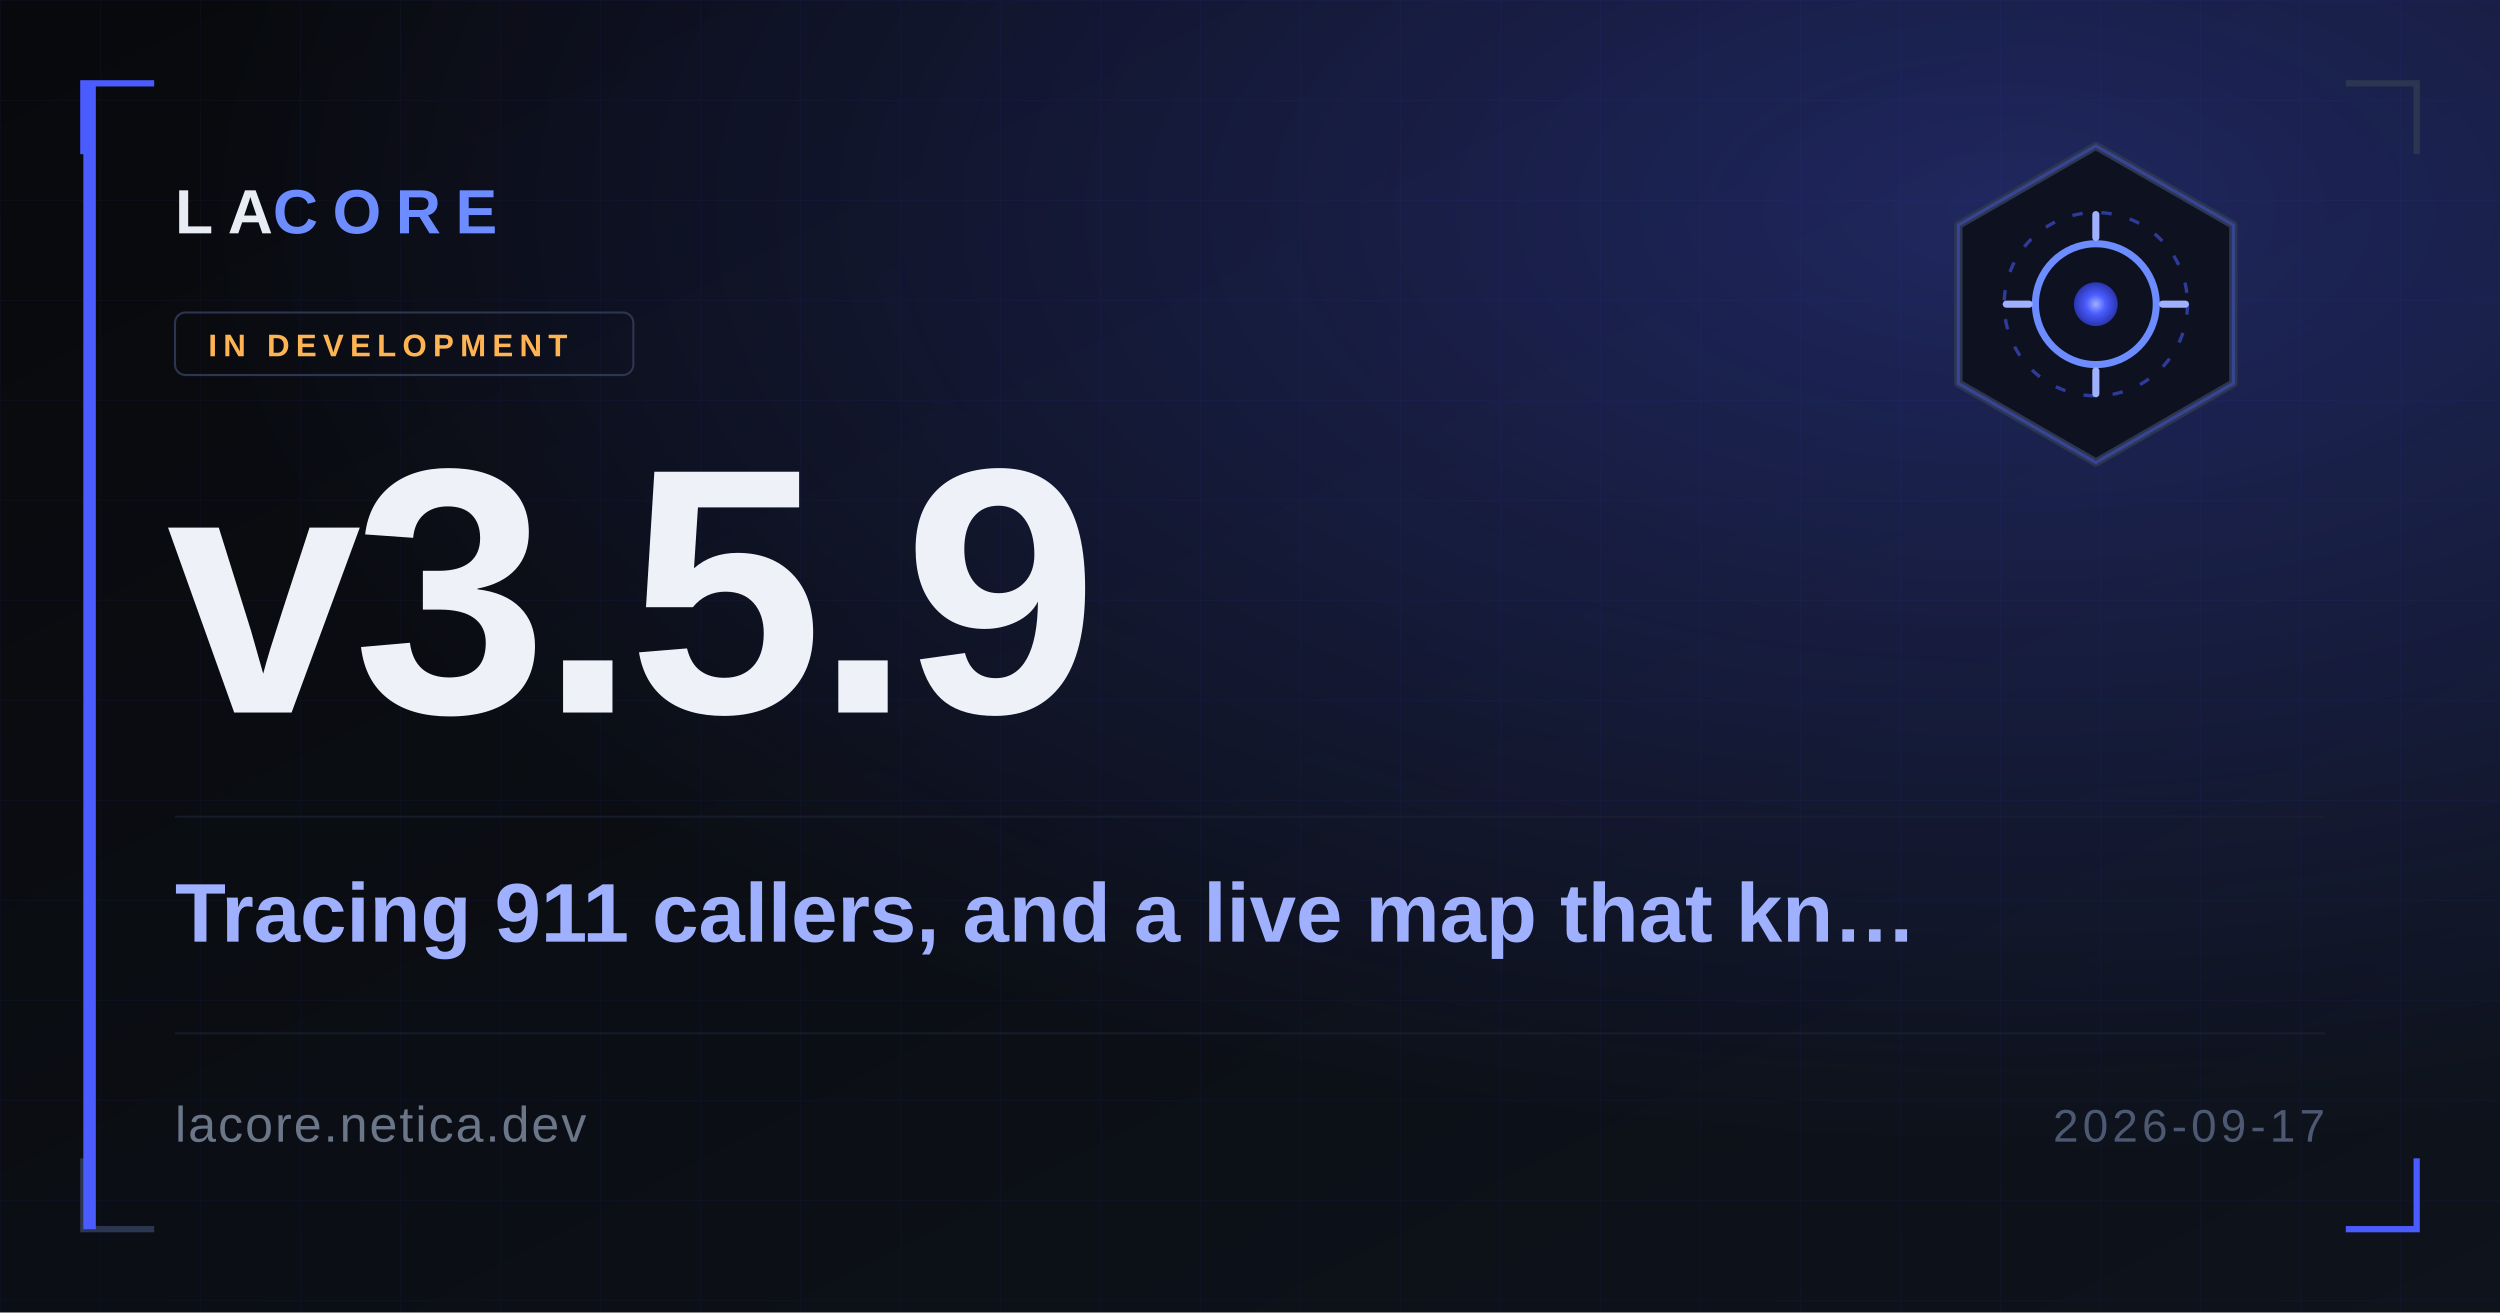
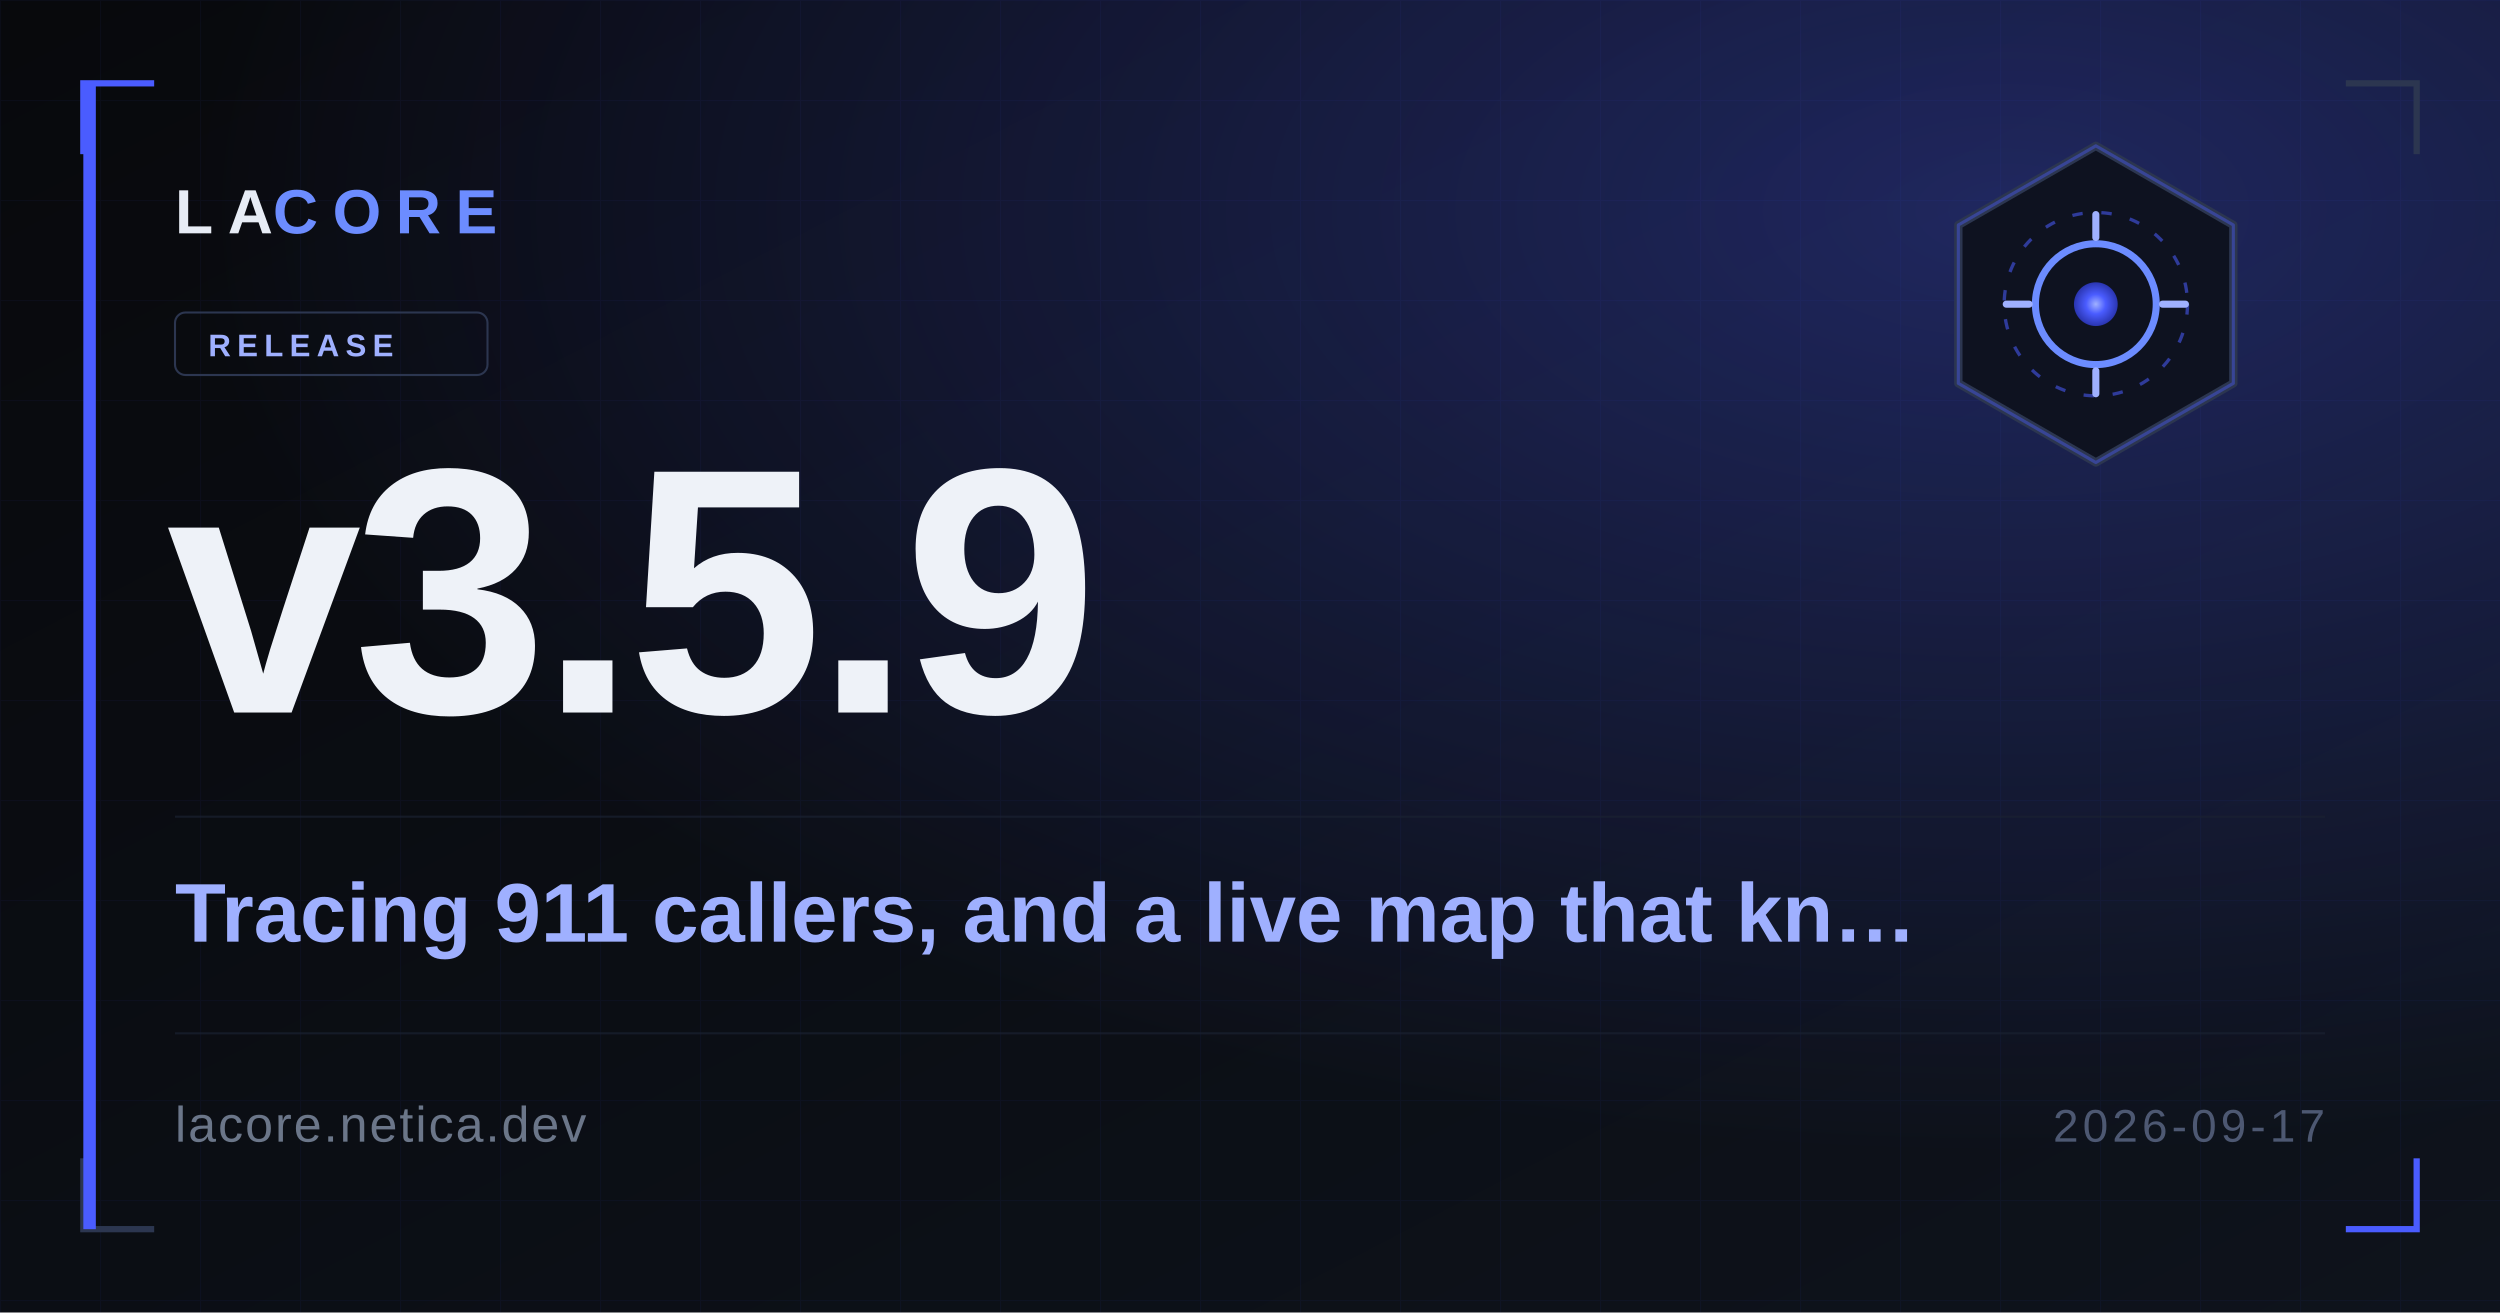
<svg xmlns="http://www.w3.org/2000/svg" viewBox="0 0 1200 630" font-family="'Chakra Petch', 'Segoe UI', system-ui, -apple-system, Arial, sans-serif">
  <defs>
    <linearGradient id="bg" x1="0" y1="0" x2="1" y2="1">
      <stop offset="0" stop-color="#08090c" />
      <stop offset="1" stop-color="#0e131c" />
    </linearGradient>
    <radialGradient id="glow" cx="0.8" cy="0.16" r="0.72">
      <stop offset="0" stop-color="#4a5cff" stop-opacity="0.32" />
      <stop offset="1" stop-color="#4a5cff" stop-opacity="0" />
    </radialGradient>
    <radialGradient id="core" cx="0.5" cy="0.5" r="0.5">
      <stop offset="0" stop-color="#9fb0ff" />
      <stop offset="0.45" stop-color="#4a5cff" />
      <stop offset="1" stop-color="#2a35b0" />
    </radialGradient>
    <pattern id="grid" width="48" height="48" patternUnits="userSpaceOnUse">
      <path d="M48 0H0V48" fill="none" stroke="#4a5cff" stroke-opacity="0.05" stroke-width="1" />
    </pattern>
  </defs>
  <rect width="1200" height="630" fill="url(#bg)" />
  <rect width="1200" height="630" fill="url(#grid)" />
  <rect width="1200" height="630" fill="url(#glow)" />
  <g stroke="#4a5cff" stroke-width="3" fill="none">
    <path d="M40 74 V40 H74" />
    <path d="M1160 556 V590 H1126" />
  </g>
  <g stroke="#2c3650" stroke-width="3" fill="none">
    <path d="M1160 74 V40 H1126" />
    <path d="M40 556 V590 H74" />
  </g>
  <rect x="40" y="40" width="6" height="550" fill="#4a5cff" />
  <g transform="translate(1006 150)">
    <g transform="translate(-90 -90)">
      <polygon points="90,10 156,48 156,124 90,162 24,124 24,48" fill="#0e1220" stroke="#2c3650" stroke-width="4" stroke-linejoin="round" />
      <polygon points="90,10 156,48 156,124 90,162 24,124 24,48" fill="none" stroke="#4a5cff" stroke-width="1.5" stroke-linejoin="round" opacity="0.4" />
      <circle cx="90" cy="86" r="44" fill="none" stroke="#4a5cff" stroke-width="1.6" stroke-dasharray="5 9" opacity="0.55" />
      <circle cx="90" cy="86" r="29" fill="none" stroke="#6c8cff" stroke-width="3.4" />
      <circle cx="90" cy="86" r="10.5" fill="url(#core)" />
      <g stroke="#9fb0ff" stroke-width="3.4" stroke-linecap="round">
        <line x1="90" y1="43" x2="90" y2="54" />
        <line x1="90" y1="118" x2="90" y2="129" />
        <line x1="47" y1="86" x2="58" y2="86" />
        <line x1="122" y1="86" x2="133" y2="86" />
      </g>
    </g>
  </g>
  <g stroke="#1a2131" stroke-width="1" opacity="0.7">
    <line x1="84" y1="392" x2="1116" y2="392" />
    <line x1="84" y1="496" x2="1116" y2="496" />
  </g>
  <text x="84" y="112" fill="#e7ecf5" font-size="30" font-weight="700" letter-spacing="7">LA<tspan fill="#6c8cff">CORE</tspan>
  </text>
  <g>
-     <rect x="84" y="150" width="220" height="30" rx="5" fill="none" stroke="#2c3650" />
-     <text x="100" y="171" fill="#ffb454" font-size="15" font-weight="700" letter-spacing="3">IN DEVELOPMENT</text>
+     <rect x="84" y="150" width="150" height="30" rx="5" fill="none" stroke="#2c3650" />
+     <text x="100" y="171" fill="#9fb0ff" font-size="15" font-weight="700" letter-spacing="3">RELEASE</text>
  </g>
  <text x="80" y="342" fill="#eef2f8" font-size="168" font-weight="700" letter-spacing="-4">v3.5.9</text>
  <text x="84" y="452" fill="#9fb0ff" font-size="40" font-weight="600">Tracing 911 callers, and a live map that kn…</text>
  <text x="84" y="548" fill="#6b7689" font-size="24" font-weight="500" letter-spacing="1">lacore.netica.dev</text>
  <text x="1116" y="548" fill="#4d5872" font-size="22" font-weight="500" letter-spacing="2" text-anchor="end">2026-09-17</text>
</svg>
